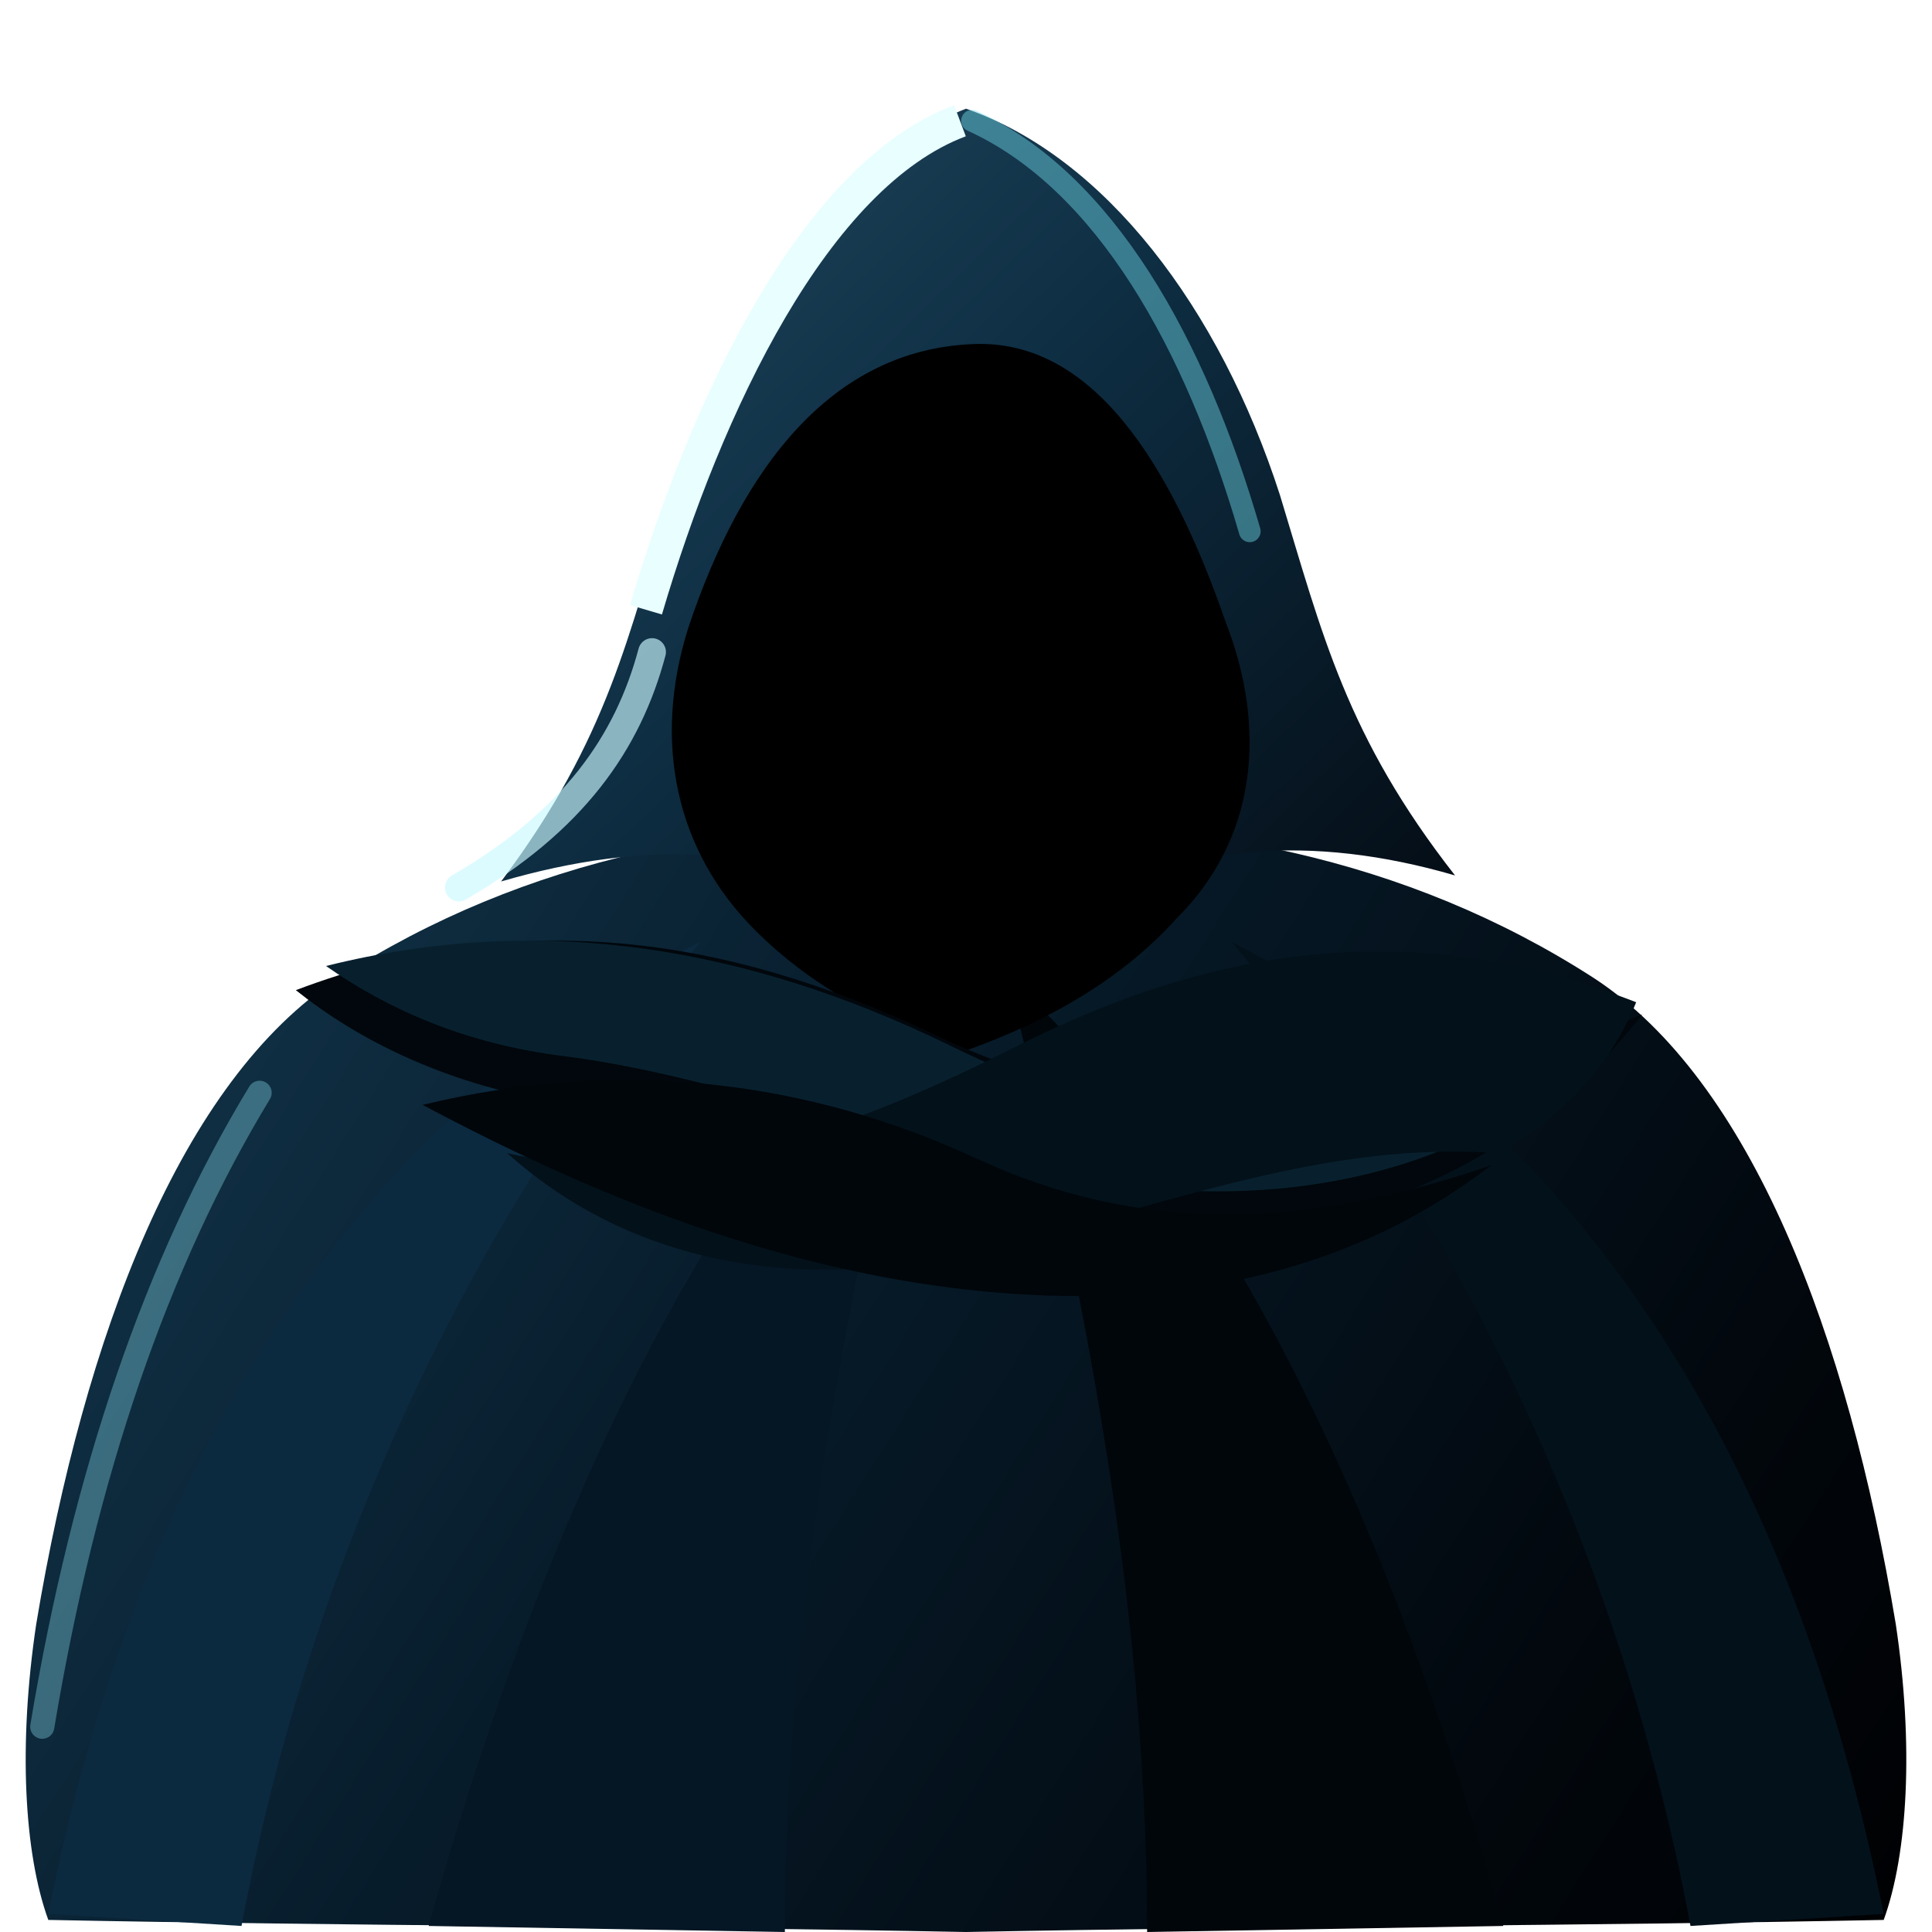
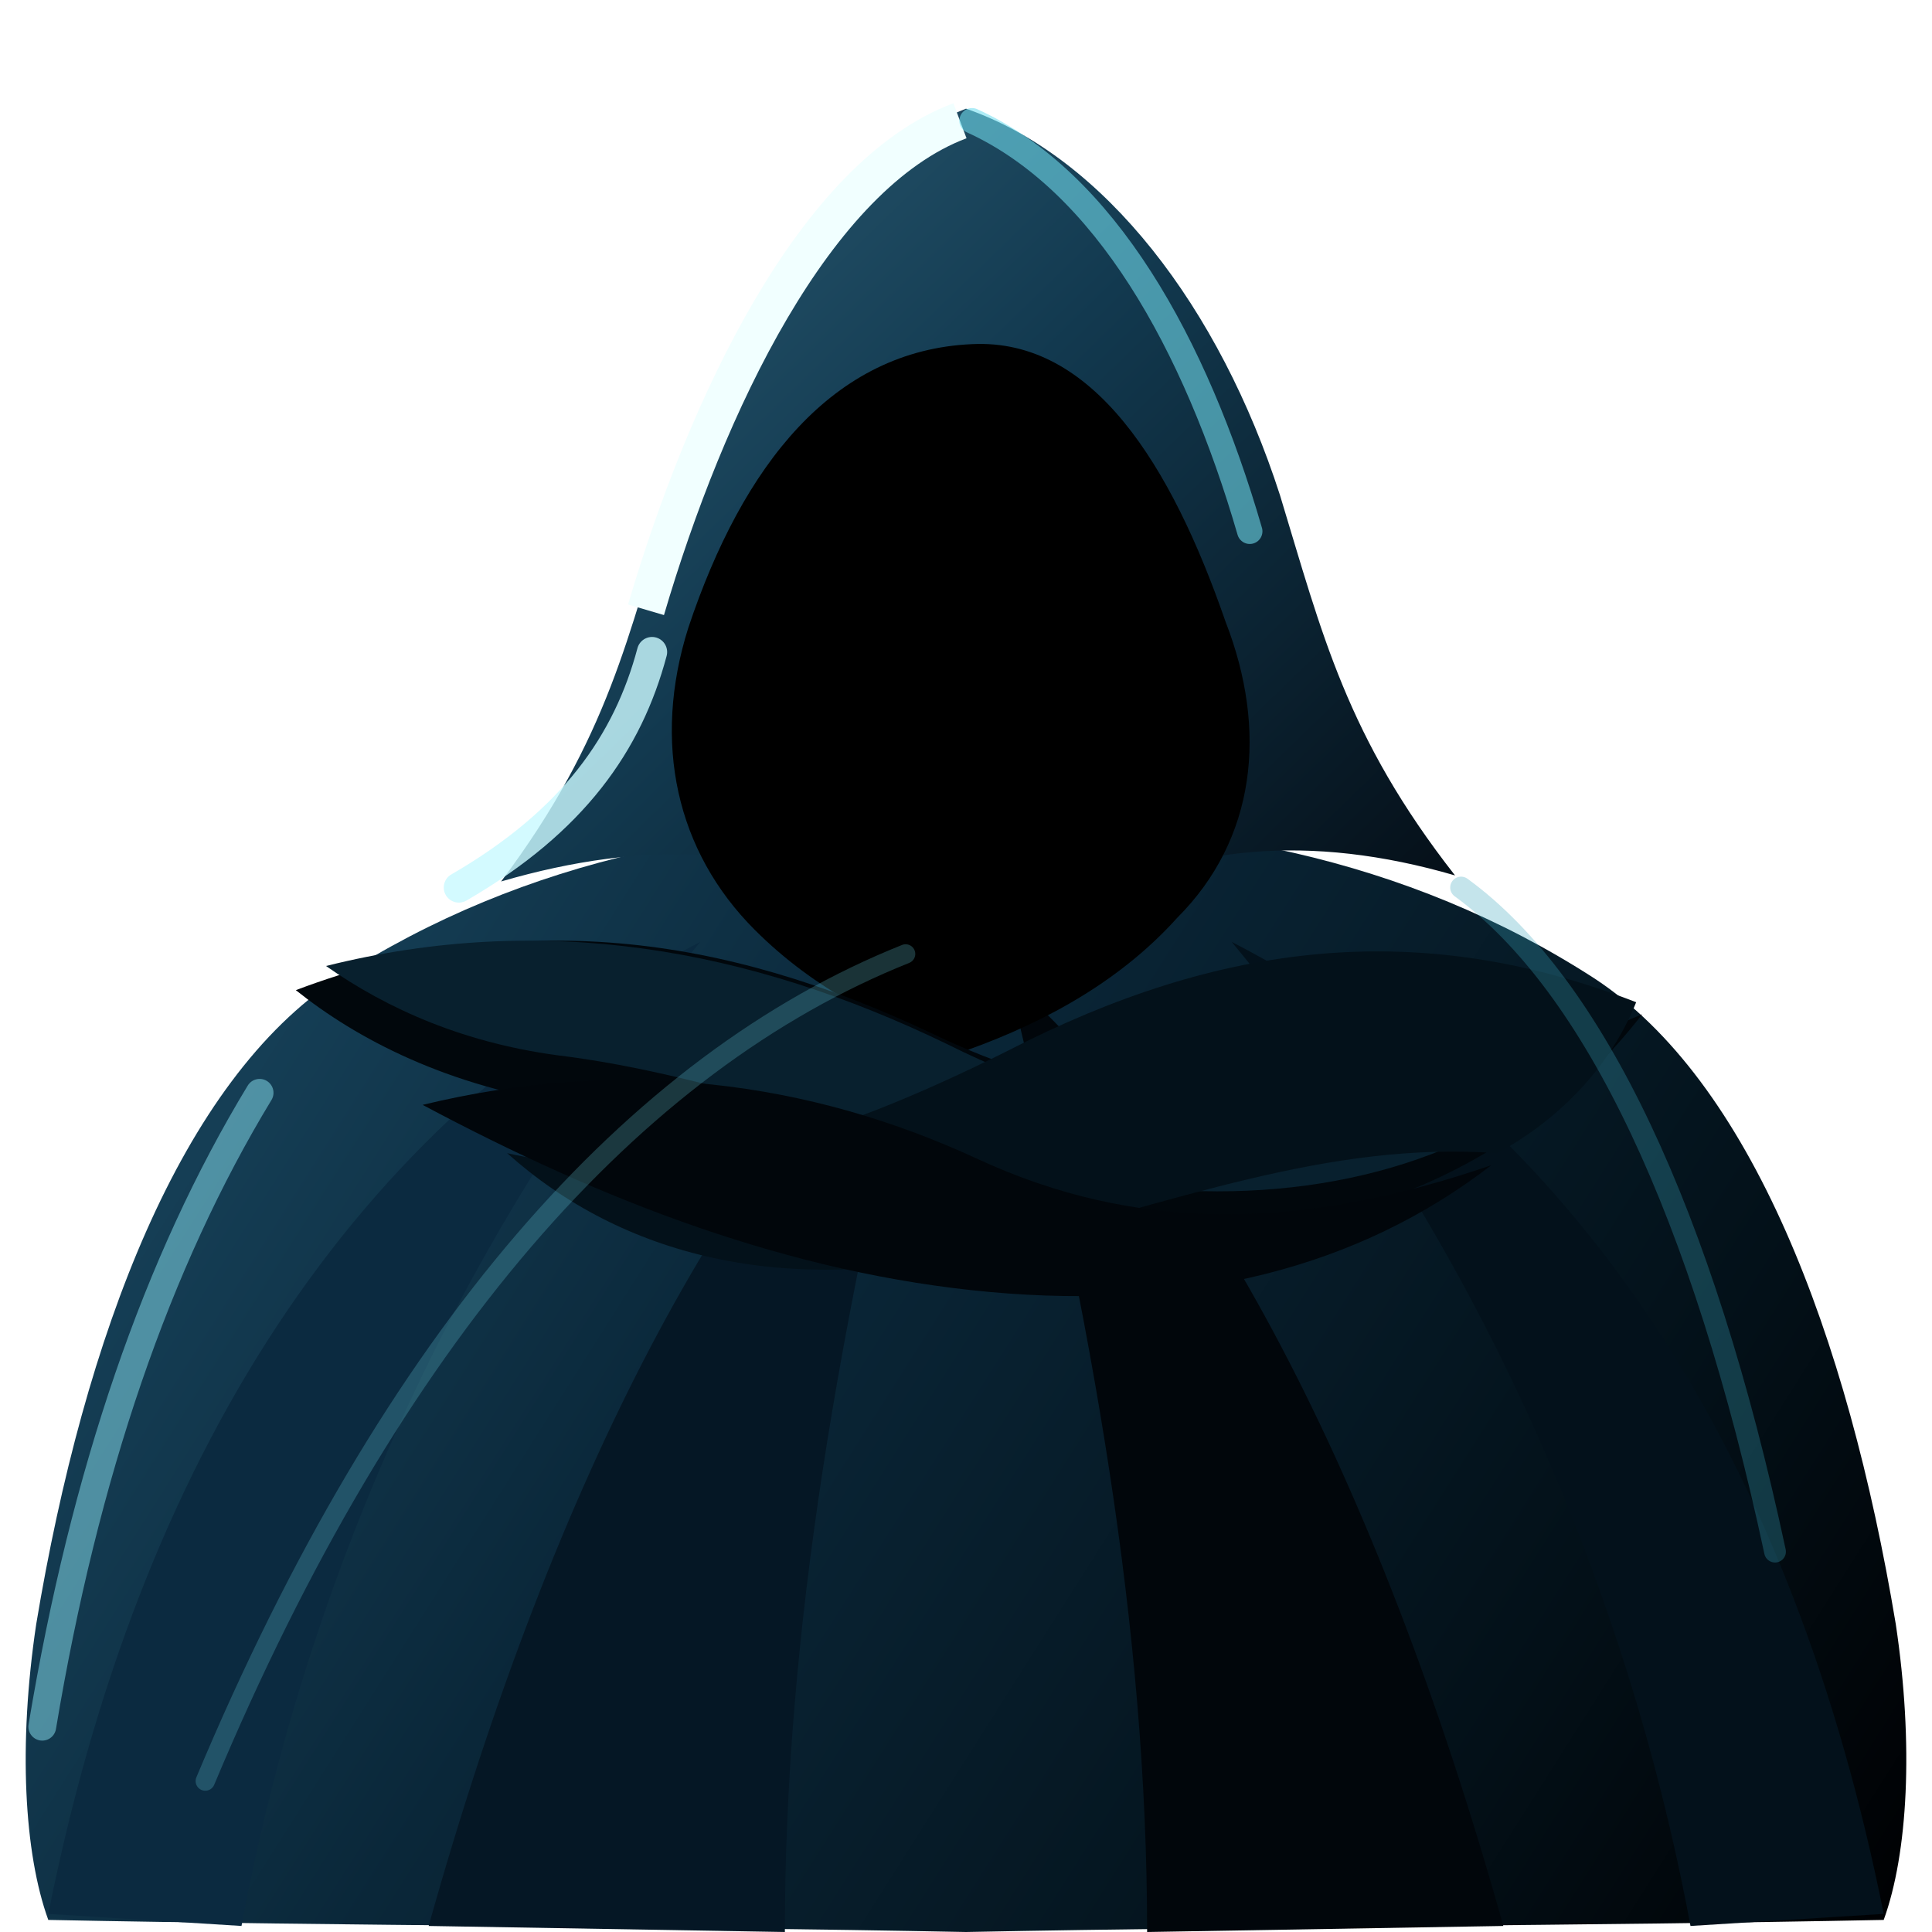
- <svg xmlns="http://www.w3.org/2000/svg" viewBox="0 0 32 32" role="img" focusable="false" aria-labelledby="mt md" data-brand-vector-source="reference-derived-contours-v8-10">
+ <svg xmlns="http://www.w3.org/2000/svg" viewBox="0 0 32 32" role="img" focusable="false" aria-labelledby="mt md" data-brand-vector-source="reference-derived-contours-v8-19">
  <defs>
    <linearGradient id="mc" x1="1" y1="13" x2="31" y2="32" gradientUnits="userSpaceOnUse">
-       <stop stop-color="#14384f" />
-       <stop offset=".4" stop-color="#071c2b" />
-       <stop offset=".8" stop-color="#02080e" />
+       <stop stop-color="#1b4b65" />
+       <stop offset=".4" stop-color="#0a2739" />
+       <stop offset=".8" stop-color="#031018" />
      <stop offset="1" stop-color="#000103" />
    </linearGradient>
    <linearGradient id="mh" x1="8" y1="1.5" x2="24" y2="18" gradientUnits="userSpaceOnUse">
-       <stop stop-color="#244c63" />
-       <stop offset=".42" stop-color="#0e2e43" />
+       <stop stop-color="#2f6179" />
+       <stop offset=".42" stop-color="#12394f" />
      <stop offset="1" stop-color="#02060c" />
    </linearGradient>
  </defs>
  <path d="M16 13.7C12.3 13.5 8.7 14.2 5.6 16.2C3 17.9 1.4 22.1.6 26.9C.3 28.9.4 30.7.8 31.8C5.8 31.9 10.9 31.9 16 32C21.1 31.9 26.2 31.9 31.2 31.8C31.6 30.7 31.7 28.9 31.4 26.9C30.6 22.1 29 17.9 26.4 16.2C23.3 14.2 19.7 13.5 16 13.7Z" fill="url(#mc)" />
  <path d="M.8 31.7C2.3 24.2 5.8 18.6 11.6 15.6C7.7 20.3 5.1 26 4 31.9Z" fill="#0b2a40" />
  <path d="M31.2 31.7C29.7 24.2 26.2 18.6 20.4 15.6C24.3 20.3 26.9 26 28 31.9Z" fill="#03111b" />
  <path d="M7.1 31.9C9.2 24.4 12.1 19 15.3 16.2C13.9 21.9 13 27 13 32Z" fill="#051725" />
  <path d="M24.9 31.9C22.8 24.4 19.9 19 16.7 16.2C18.1 21.9 19 27 19 32Z" fill="#01060b" />
  <path d="M16 1.8C13.7 2.7 12.1 5.2 11.1 8.3C10.4 10.5 10.1 12.2 8.3 14.6C10.7 13.9 12.8 14 14.4 15C15.2 15.5 15.7 16.1 16.1 16.8C16.5 16.1 17.1 15.4 17.9 15C19.6 14 21.7 13.8 24.1 14.5C22.3 12.2 21.9 10.5 21.2 8.2C20.2 5.1 18.3 2.6 16 1.8Z" fill="url(#mh)" />
  <path d="M16.1 5.7C13.8 5.8 12.3 7.7 11.4 10.4C10.8 12.3 11.2 14.1 12.5 15.4C13.5 16.4 14.7 17 16 17.4C17.4 16.9 18.6 16.2 19.5 15.2C20.8 13.9 21 12.1 20.3 10.3C19.4 7.7 18.1 5.6 16.1 5.7Z" fill="#000" />
  <path d="M4.9 16.4C8.6 15 12 15.5 15.4 17.1C18.5 18.6 22.2 18.9 27.2 16.8C25.1 19.5 21.9 20.7 18.4 20.4C15.2 20.1 12.4 18.7 9.5 18.3C7.4 18 5.9 17.2 4.9 16.4Z" fill="#01070c" />
  <path d="M5.4 16C9 15.1 12.4 15.7 15.7 17.3C18.5 18.7 21.5 19.1 25.7 18C23.8 19.5 21.1 20 18.4 19.6C15.2 19.2 12.4 17.9 9.4 17.5C7.7 17.3 6.4 16.7 5.4 16Z" fill="#08202e" />
  <path d="M27.1 16.6C23.5 15.2 20.2 15.6 16.7 17.4C13.7 18.9 11.1 19.7 8.4 19.1C10.3 20.8 13 21.5 16.3 20.7C19.5 19.9 22 18.9 24.8 19.1C25.9 18.5 26.7 17.6 27.1 16.6Z" fill="#03111a" />
  <path d="M7 18.3C10.3 17.5 13.4 17.9 16.2 19.2C18.8 20.4 21.5 20.4 24.7 19.3C22.5 21 19.7 21.7 16.4 21.4C13.1 21.1 10 19.9 7 18.3Z" fill="#01060b" />
-   <path d="M7.6 14.7C9.5 13.6 10.4 12.3 10.8 10.8" fill="none" stroke="#c9f8ff" stroke-opacity=".66" stroke-width=".46" stroke-linecap="round" />
-   <path d="M10.7 10.1C11.7 6.7 13.5 2.9 15.9 2" fill="none" stroke="#e8feff" stroke-width=".55" stroke-linecap="butt" />
-   <path d="M16.1 2C18.3 3 19.8 5.7 20.7 8.8" fill="none" stroke="#73deef" stroke-opacity=".44" stroke-width=".36" stroke-linecap="round" />
-   <path d="M4.3 18.1C2.6 20.9 1.4 24.4.7 28.6" fill="none" stroke="#91ebfa" stroke-opacity=".34" stroke-width=".4" stroke-linecap="round" />
+   <path d="M7.6 14.7C9.5 13.6 10.4 12.3 10.8 10.8" fill="none" stroke="#c9f8ff" stroke-opacity=".82" stroke-width=".5" stroke-linecap="round" />
+   <path d="M10.7 10.1C11.7 6.7 13.5 2.9 15.9 2" fill="none" stroke="#f1ffff" stroke-width=".62" stroke-linecap="butt" />
+   <path d="M16.1 2C18.3 3 19.8 5.7 20.7 8.8" fill="none" stroke="#73deef" stroke-opacity=".58" stroke-width=".42" stroke-linecap="round" />
+   <path d="M4.3 18.1C2.6 20.9 1.4 24.4.7 28.6" fill="none" stroke="#91ebfa" stroke-opacity=".48" stroke-width=".46" stroke-linecap="round" />
+   <path d="M24.2 14.7C26.4 16.3 28.2 20.1 29.4 25.7" fill="none" stroke="#3aa6bd" stroke-opacity=".3" stroke-width=".36" stroke-linecap="round" />
+   <path d="M3.4 29.5C6.5 22.1 10.5 17.6 15 15.8" fill="none" stroke="#70d6e8" stroke-opacity=".24" stroke-width=".32" stroke-linecap="round" />
</svg>
